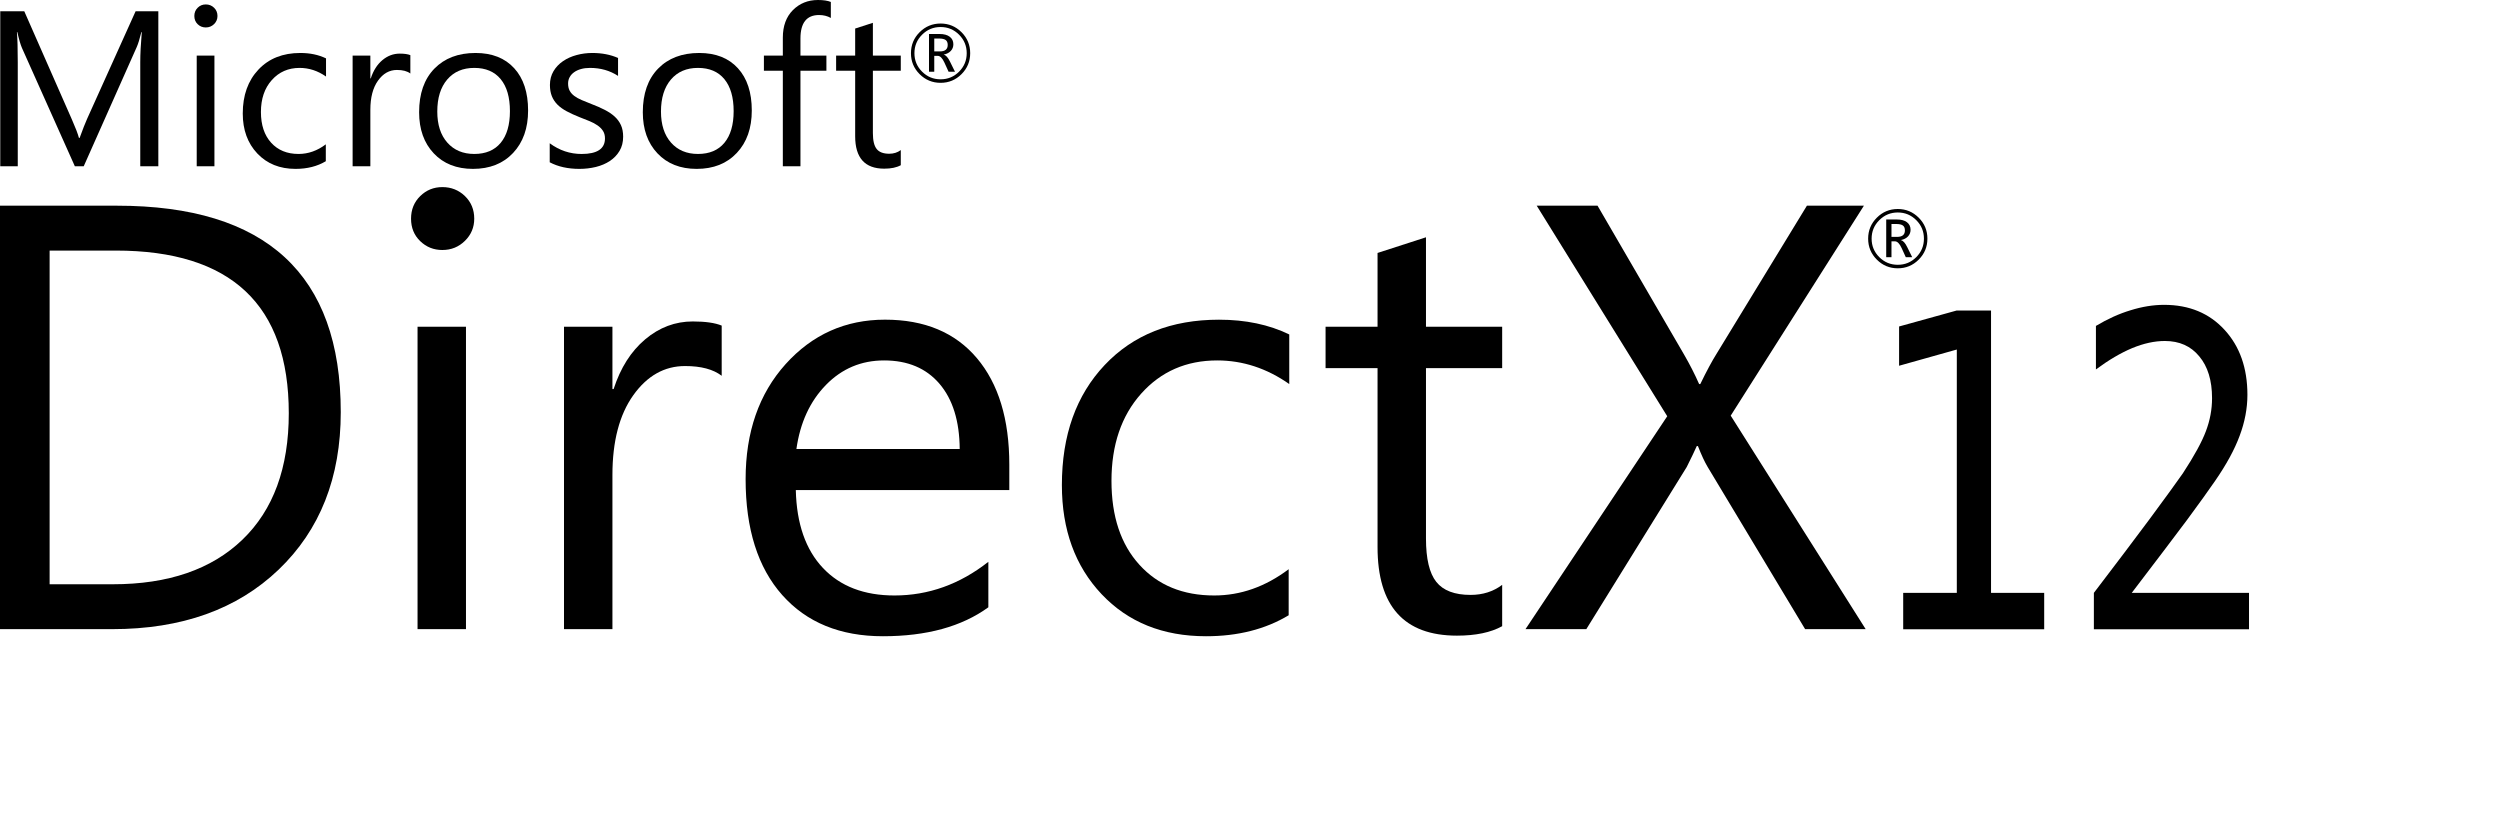
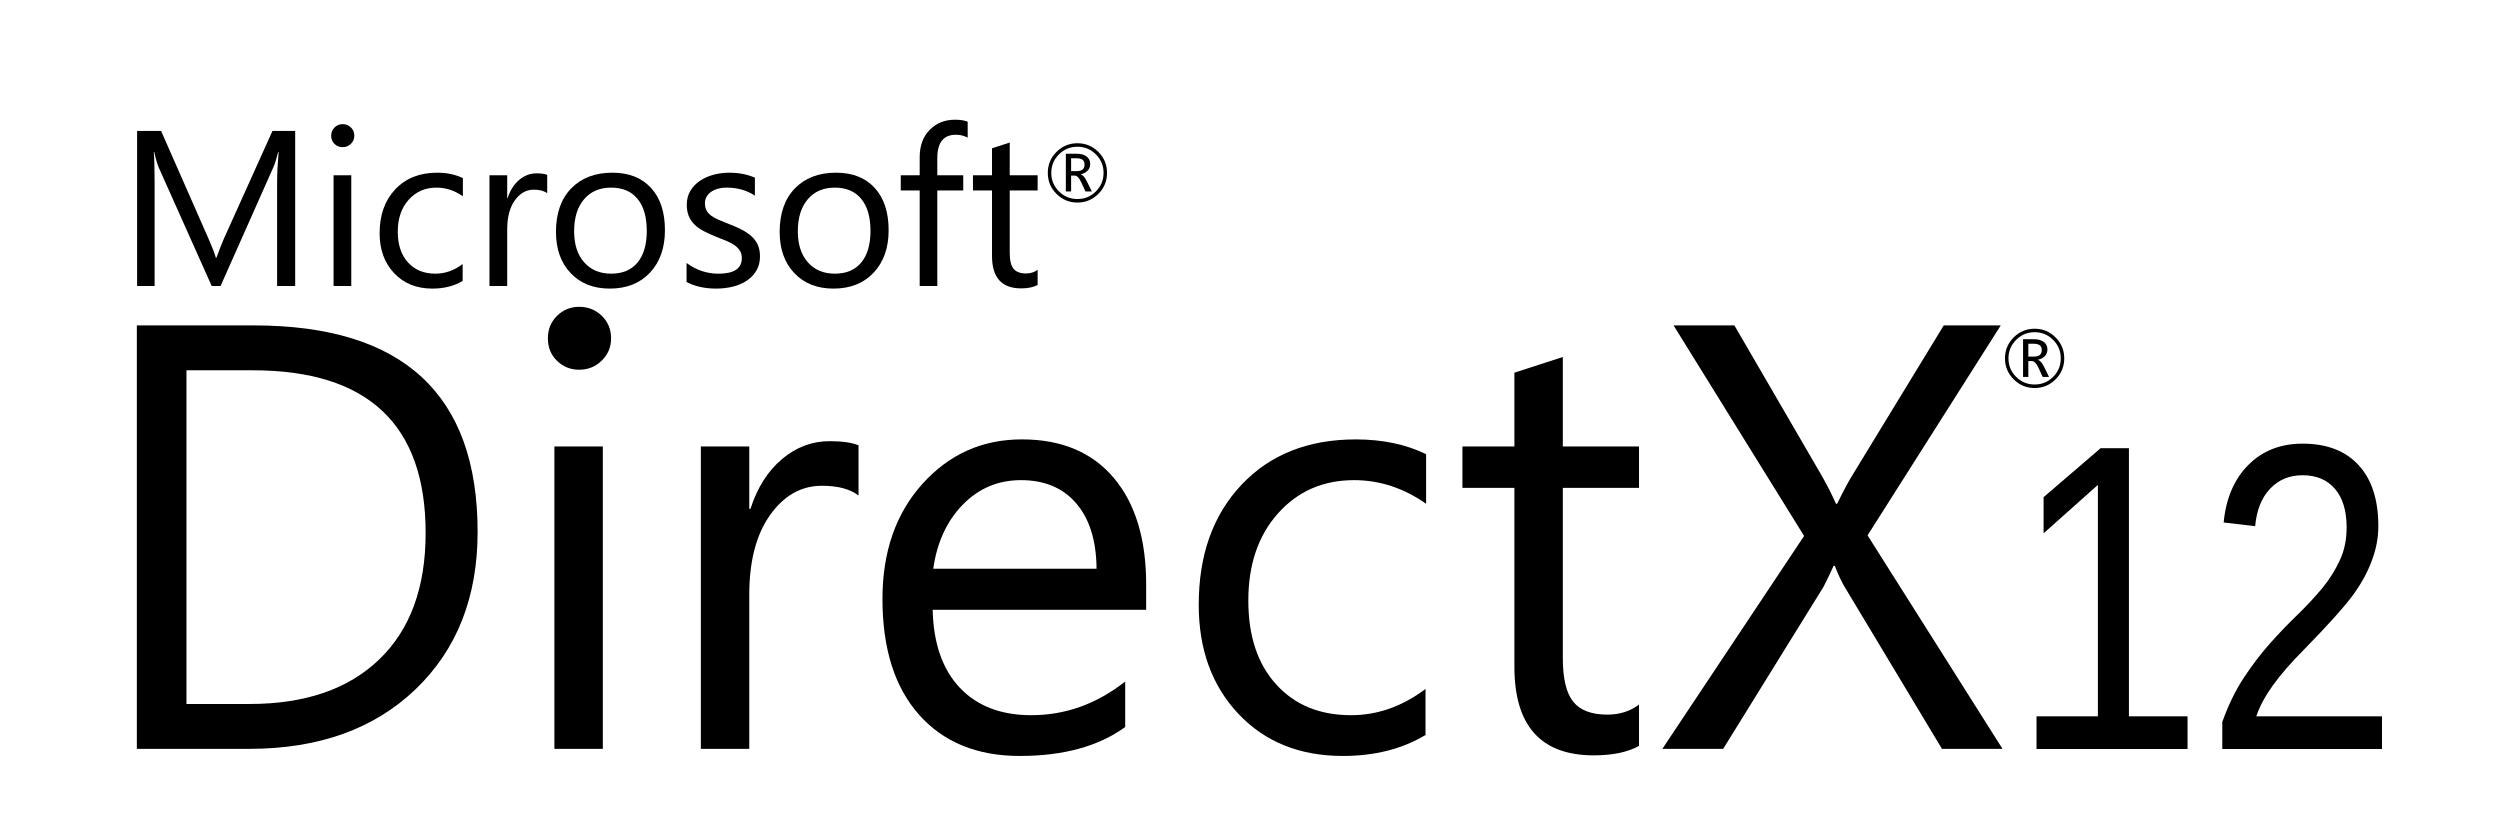
- <svg xmlns="http://www.w3.org/2000/svg" width="1050" height="350" enable-background="new -57.427 -52.094 1050 350" version="1.1" xml:space="preserve">
-   <g class="layer">
-     <path d="m66.5,69.84l-7.59,0l0,-43.68c0,-3.46 0.22,-7.68 0.64,-12.67l-0.18,0c-0.73,2.93 -1.38,5.04 -1.96,6.31l-22.25,50.04l-3.72,0l-22.21,-49.68c-0.63,-1.45 -1.28,-3.68 -1.95,-6.67l-0.18,0c0.24,2.6 0.36,6.85 0.36,12.76l0,43.59l-7.35,0l0,-65.12l10.08,0l19.98,45.41c1.54,3.48 2.54,6.09 2.99,7.81l0.28,0c1.3,-3.57 2.34,-6.23 3.13,-7.99l20.39,-45.23l9.54,0l0,65.12z" id="svg_1" />
-     <path d="m86.43,11.53c-1.33,0 -2.47,-0.45 -3.4,-1.36c-0.94,-0.91 -1.41,-2.06 -1.41,-3.45c0,-1.39 0.47,-2.55 1.41,-3.47c0.93,-0.93 2.07,-1.39 3.4,-1.39c1.36,0 2.52,0.46 3.48,1.39c0.95,0.92 1.43,2.08 1.43,3.47c0,1.33 -0.48,2.47 -1.43,3.41c-0.96,0.93 -2.12,1.4 -3.48,1.4zm3.63,58.31l-7.44,0l0,-46.5l7.44,0l0,46.5z" id="svg_2" />
-     <path d="m136.84,67.71c-3.58,2.15 -7.81,3.22 -12.72,3.22c-6.63,0 -11.98,-2.16 -16.05,-6.47c-4.07,-4.31 -6.11,-9.91 -6.11,-16.78c0,-7.66 2.2,-13.81 6.59,-18.46c4.38,-4.65 10.24,-6.97 17.57,-6.97c4.09,0 7.69,0.76 10.81,2.27l0,7.63c-3.45,-2.42 -7.15,-3.63 -11.08,-3.63c-4.76,0 -8.65,1.7 -11.69,5.11c-3.05,3.4 -4.57,7.87 -4.57,13.42c0,5.44 1.43,9.74 4.29,12.89c2.86,3.15 6.7,4.72 11.51,4.72c4.06,0 7.88,-1.34 11.45,-4.04l0,7.09z" id="svg_3" />
-     <path d="m172.35,30.88c-1.3,-1 -3.18,-1.5 -5.63,-1.5c-3.18,0 -5.84,1.5 -7.97,4.5c-2.14,2.99 -3.2,7.08 -3.2,12.26l0,23.7l-7.45,0l0,-46.5l7.45,0l0,9.58l0.18,0c1.06,-3.27 2.68,-5.82 4.86,-7.65c2.18,-1.83 4.61,-2.75 7.31,-2.75c1.94,0 3.42,0.22 4.45,0.64l0,7.72z" id="svg_4" />
-     <path d="m198.64,70.93c-6.87,0 -12.36,-2.17 -16.46,-6.52c-4.1,-4.34 -6.15,-10.1 -6.15,-17.27c0,-7.81 2.13,-13.91 6.4,-18.3c4.27,-4.39 10.04,-6.59 17.3,-6.59c6.93,0 12.34,2.14 16.24,6.41s5.83,10.18 5.83,17.75c0,7.42 -2.1,13.36 -6.29,17.82c-4.19,4.47 -9.82,6.7 -16.87,6.7zm0.55,-42.41c-4.79,0 -8.57,1.62 -11.36,4.88c-2.78,3.25 -4.17,7.74 -4.17,13.46c0,5.51 1.4,9.86 4.22,13.04s6.58,4.76 11.31,4.76c4.81,0 8.51,-1.55 11.1,-4.67c2.59,-3.12 3.88,-7.56 3.88,-13.31c0,-5.81 -1.29,-10.29 -3.88,-13.44c-2.59,-3.15 -6.29,-4.72 -11.1,-4.72z" id="svg_5" />
-     <path d="m230.88,68.16l0,-7.99c4.06,3 8.52,4.5 13.4,4.5c6.54,0 9.81,-2.18 9.81,-6.54c0,-1.24 -0.28,-2.3 -0.84,-3.16c-0.56,-0.86 -1.32,-1.63 -2.27,-2.29c-0.96,-0.67 -2.08,-1.27 -3.36,-1.8c-1.29,-0.53 -2.68,-1.08 -4.16,-1.65c-2.06,-0.82 -3.87,-1.65 -5.43,-2.48s-2.86,-1.77 -3.9,-2.81c-1.04,-1.05 -1.83,-2.24 -2.36,-3.57c-0.53,-1.33 -0.8,-2.89 -0.8,-4.68c0,-2.18 0.5,-4.1 1.5,-5.79c1,-1.68 2.33,-3.08 4,-4.22c1.66,-1.13 3.56,-1.99 5.7,-2.56c2.13,-0.58 4.33,-0.87 6.61,-0.87c4.02,0 7.62,0.7 10.8,2.09l0,7.54c-3.42,-2.24 -7.35,-3.36 -11.8,-3.36c-1.4,0 -2.65,0.16 -3.77,0.48c-1.12,0.31 -2.08,0.76 -2.89,1.34c-0.8,0.57 -1.42,1.26 -1.86,2.06c-0.44,0.8 -0.66,1.69 -0.66,2.66c0,1.21 0.22,2.22 0.66,3.04c0.44,0.82 1.08,1.54 1.93,2.18c0.85,0.64 1.88,1.21 3.09,1.73c1.21,0.51 2.59,1.07 4.13,1.68c2.06,0.78 3.91,1.59 5.54,2.43s3.03,1.77 4.18,2.81c1.15,1.05 2.04,2.25 2.66,3.61c0.62,1.36 0.93,2.98 0.93,4.86c0,2.3 -0.51,4.3 -1.52,5.99c-1.02,1.7 -2.37,3.11 -4.07,4.23c-1.69,1.12 -3.65,1.95 -5.86,2.5c-2.21,0.54 -4.52,0.81 -6.94,0.81c-4.79,0 -8.94,-0.92 -12.45,-2.77z" id="svg_6" />
-     <path d="m292.6,70.93c-6.88,0 -12.36,-2.17 -16.47,-6.52c-4.1,-4.34 -6.15,-10.1 -6.15,-17.27c0,-7.81 2.14,-13.91 6.4,-18.3c4.27,-4.39 10.04,-6.59 17.31,-6.59c6.93,0 12.34,2.14 16.23,6.41s5.83,10.18 5.83,17.75c0,7.42 -2.09,13.36 -6.29,17.82c-4.19,4.47 -9.81,6.7 -16.86,6.7zm0.54,-42.41c-4.78,0 -8.57,1.62 -11.35,4.88s-4.18,7.74 -4.18,13.46c0,5.51 1.41,9.86 4.22,13.04s6.59,4.76 11.31,4.76c4.81,0 8.51,-1.55 11.1,-4.67c2.59,-3.12 3.89,-7.56 3.89,-13.31c0,-5.81 -1.3,-10.29 -3.89,-13.44c-2.59,-3.15 -6.29,-4.72 -11.1,-4.72z" id="svg_7" />
-     <path d="m348.95,7.54c-1.45,-0.82 -3.1,-1.23 -4.95,-1.23c-5.21,0 -7.81,3.29 -7.81,9.86l0,7.17l10.9,0l0,6.36l-10.9,0l0,40.14l-7.4,0l0,-40.14l-7.95,0l0,-6.36l7.95,0l0,-7.54c0,-4.87 1.41,-8.72 4.22,-11.55c2.82,-2.83 6.33,-4.25 10.53,-4.25c2.27,0 4.08,0.27 5.41,0.82l0,6.72z" id="svg_8" />
-     <path d="m378.33,69.39c-1.76,0.97 -4.07,1.45 -6.95,1.45c-8.14,0 -12.21,-4.54 -12.21,-13.62l0,-27.52l-8,0l0,-6.36l8,0l0,-11.35l7.44,-2.41l0,13.76l11.72,0l0,6.36l-11.72,0l0,26.2c0,3.12 0.53,5.34 1.59,6.67c1.06,1.34 2.82,2 5.27,2c1.88,0 3.5,-0.51 4.86,-1.54l0,6.36z" id="svg_9" />
-     <path d="m0,264.24l0,-177.85l49.11,0c62.67,0 94.01,28.9 94.01,86.7c0,27.45 -8.7,49.5 -26.1,66.16c-17.41,16.66 -40.71,24.99 -69.89,24.99l-47.13,0zm20.84,-158.99l0,140.14l26.54,0c23.31,0 41.46,-6.24 54.44,-18.73c12.98,-12.48 19.47,-30.18 19.47,-53.08c0,-45.56 -24.22,-68.34 -72.67,-68.34l-27.78,0l0,0.01z" id="svg_10" />
-     <path d="m185.79,105c-3.64,0 -6.74,-1.24 -9.3,-3.72c-2.57,-2.48 -3.85,-5.63 -3.85,-9.43c0,-3.8 1.28,-6.97 3.85,-9.49c2.56,-2.52 5.66,-3.78 9.3,-3.78c3.72,0 6.88,1.26 9.49,3.78c2.6,2.52 3.9,5.69 3.9,9.49c0,3.64 -1.3,6.74 -3.9,9.3c-2.61,2.57 -5.77,3.85 -9.49,3.85zm9.92,159.24l-20.34,0l0,-127l20.34,0l0,127z" id="svg_11" />
-     <path d="m303.11,157.83c-3.55,-2.73 -8.68,-4.09 -15.38,-4.09c-8.68,0 -15.93,4.09 -21.76,12.27c-5.83,8.19 -8.75,19.35 -8.75,33.49l0,64.74l-20.34,0l0,-127l20.34,0l0,26.17l0.5,0c2.89,-8.93 7.32,-15.89 13.27,-20.9c5.95,-5 12.61,-7.5 19.97,-7.5c5.29,0 9.34,0.58 12.15,1.74l0,21.08z" id="svg_12" />
-     <path d="m423.91,205.83l-89.67,0c0.33,14.14 4.14,25.05 11.41,32.74c7.28,7.69 17.28,11.53 30.02,11.53c14.3,0 27.45,-4.71 39.44,-14.14l0,19.1c-11.17,8.11 -25.92,12.16 -44.28,12.16c-17.94,0 -32.04,-5.77 -42.29,-17.3c-10.25,-11.54 -15.38,-27.76 -15.38,-48.68c0,-19.76 5.6,-35.86 16.8,-48.31c11.21,-12.44 25.12,-18.67 41.74,-18.67s29.47,5.38 38.57,16.13c9.09,10.75 13.64,25.67 13.64,44.77l0,10.67zm-20.83,-17.24c-0.09,-11.74 -2.92,-20.88 -8.5,-27.41c-5.58,-6.53 -13.33,-9.8 -23.25,-9.8c-9.6,0 -17.74,3.43 -24.44,10.3s-10.83,15.83 -12.4,26.91l68.59,0z" id="svg_13" />
-     <path d="m541.24,258.41c-9.76,5.87 -21.33,8.81 -34.73,8.81c-18.1,0 -32.72,-5.89 -43.84,-17.67c-11.12,-11.79 -16.68,-27.06 -16.68,-45.83c0,-20.92 5.99,-37.72 17.98,-50.41c11.99,-12.7 27.99,-19.04 48,-19.04c11.16,0 21,2.06 29.52,6.2l0,20.83c-9.43,-6.61 -19.52,-9.92 -30.26,-9.92c-12.99,0 -23.63,4.65 -31.94,13.95c-8.31,9.31 -12.47,21.52 -12.47,36.65c0,14.89 3.91,26.63 11.73,35.22c7.81,8.61 18.29,12.9 31.43,12.9c11.08,0 21.5,-3.68 31.26,-11.03l0,19.34z" id="svg_14" />
-     <path d="m630.91,263c-4.8,2.65 -11.12,3.97 -18.98,3.97c-22.24,0 -33.36,-12.4 -33.36,-37.21l0,-75.15l-21.83,0l0,-17.37l21.83,0l0,-31l20.34,-6.58l0,37.58l32,0l0,17.37l-32,0l0,71.56c0,8.52 1.44,14.59 4.34,18.23c2.89,3.64 7.69,5.46 14.39,5.46c5.12,0 9.55,-1.41 13.27,-4.22l0,17.36z" id="svg_15" />
-     <path d="m783.58,264.24l-25.43,0l-40.92,-68.09c-1.24,-2.06 -2.61,-5 -4.1,-8.8l-0.49,0c-0.83,1.9 -2.23,4.84 -4.22,8.8l-42.17,68.09l-25.54,0l59.53,-89.42l-54.82,-88.43l25.55,0l36.33,62.51c2.4,4.14 4.51,8.27 6.33,12.4l0.5,0c2.64,-5.46 4.96,-9.75 6.94,-12.9l37.83,-62.01l23.94,0l-55.94,88.18l56.68,89.67z" id="svg_16" transform="matrix(1 0 0 1 0 0)" />
-     <path d="m395.05,34.79c-3.44,0 -6.38,-1.22 -8.81,-3.65c-2.43,-2.43 -3.64,-5.36 -3.64,-8.8c0,-3.45 1.21,-6.38 3.64,-8.81c2.43,-2.43 5.37,-3.65 8.81,-3.65c3.43,0 6.36,1.22 8.79,3.65c2.43,2.43 3.64,5.36 3.64,8.81c0,3.44 -1.21,6.37 -3.64,8.8c-2.43,2.43 -5.36,3.65 -8.79,3.65zm0,-23.44c-3.04,0 -5.63,1.07 -7.77,3.22c-2.15,2.14 -3.22,4.73 -3.22,7.77c0,3.03 1.07,5.62 3.22,7.76c2.14,2.14 4.73,3.21 7.77,3.21c3.03,0 5.62,-1.07 7.76,-3.21s3.21,-4.73 3.21,-7.76c0,-3.03 -1.07,-5.62 -3.21,-7.77c-2.14,-2.15 -4.73,-3.22 -7.76,-3.22zm6.04,18.77l-2.69,0l-1.73,-3.8c-0.87,-1.9 -1.81,-2.86 -2.82,-2.86l-1.46,0l0,6.66l-2.21,0l0,-15.84l4.45,0c1.85,0 3.27,0.39 4.28,1.17c1,0.77 1.5,1.82 1.5,3.15c0,1.09 -0.35,2.01 -1.06,2.77c-0.7,0.77 -1.68,1.28 -2.94,1.55l0,0.06c0.87,0.19 1.74,1.16 2.6,2.92l2.08,4.22zm-8.7,-13.94l0,5.41l2.38,0c2.18,0 3.27,-0.91 3.27,-2.72c0,-0.98 -0.3,-1.67 -0.88,-2.08c-0.59,-0.41 -1.52,-0.61 -2.79,-0.61l-1.98,0z" id="svg_19" />
-     <path d="m797.07,112.69c-3.44,0 -6.38,-1.22 -8.8,-3.65c-2.43,-2.43 -3.65,-5.36 -3.65,-8.81c0,-3.44 1.22,-6.37 3.65,-8.8c2.42,-2.43 5.36,-3.65 8.8,-3.65c3.43,0 6.36,1.22 8.79,3.65c2.43,2.43 3.65,5.36 3.65,8.8c0,3.45 -1.22,6.38 -3.65,8.81c-2.43,2.43 -5.36,3.65 -8.79,3.65zm0,-23.45c-3.03,0 -5.62,1.08 -7.77,3.23c-2.14,2.14 -3.22,4.73 -3.22,7.76c0,3.04 1.07,5.63 3.22,7.77c2.15,2.14 4.74,3.21 7.77,3.21c3.04,0 5.62,-1.07 7.77,-3.21c2.14,-2.15 3.21,-4.73 3.21,-7.77c0,-3.03 -1.07,-5.62 -3.21,-7.76c-2.15,-2.15 -4.73,-3.23 -7.77,-3.23zm6.05,18.78l-2.69,0l-1.73,-3.8c-0.87,-1.91 -1.82,-2.86 -2.82,-2.86l-1.46,0l0,6.66l-2.21,0l0,-15.84l4.45,0c1.85,0 3.27,0.39 4.27,1.16c1,0.78 1.51,1.83 1.51,3.16c0,1.08 -0.36,2.01 -1.06,2.77c-0.7,0.76 -1.68,1.28 -2.95,1.54l0,0.07c0.88,0.19 1.75,1.16 2.61,2.92l2.08,4.22zm-8.7,-13.94l0,5.41l2.37,0c2.18,0 3.27,-0.91 3.27,-2.73c0,-0.97 -0.29,-1.66 -0.88,-2.07c-0.58,-0.41 -1.52,-0.61 -2.79,-0.61l-1.97,0z" id="svg_20" />
-     <text fill="#000000" font-family="Monospace" font-size="24" font-style="normal" font-weight="normal" id="svg_21" stroke="#000000" stroke-width="0" text-anchor="middle" transform="matrix(6.1326 0 0 7.65025 -4321.45 -1066.45)" x="846.29" xml:space="preserve" y="173.95">12</text>
+ <svg xmlns="http://www.w3.org/2000/svg" width="100%" height="100%" viewBox="0 0 1050 350" version="1.1" xml:space="preserve" style="fill-rule:evenodd;clip-rule:evenodd;stroke-linejoin:round;stroke-miterlimit:2;">
+   <g transform="matrix(1,0,0,1,57.4755,50.2814)">
+     <path id="svg_1" d="M66.5,69.84L58.91,69.84L58.91,26.16C58.91,22.7 59.13,18.48 59.55,13.49L59.37,13.49C58.64,16.42 57.99,18.53 57.41,19.8L35.16,69.84L31.44,69.84L9.23,20.16C8.6,18.71 7.95,16.48 7.28,13.49L7.1,13.49C7.34,16.09 7.46,20.34 7.46,26.25L7.46,69.84L0.11,69.84L0.11,4.72L10.19,4.72L30.17,50.13C31.71,53.61 32.71,56.22 33.16,57.94L33.44,57.94C34.74,54.37 35.78,51.71 36.57,49.95L56.96,4.72L66.5,4.72L66.5,69.84Z" style="fill-rule:nonzero;" />
+     <path id="svg_2" d="M86.43,11.53C85.1,11.53 83.96,11.08 83.03,10.17C82.09,9.26 81.62,8.11 81.62,6.72C81.62,5.33 82.09,4.17 83.03,3.25C83.96,2.32 85.1,1.86 86.43,1.86C87.79,1.86 88.95,2.32 89.91,3.25C90.86,4.17 91.34,5.33 91.34,6.72C91.34,8.05 90.86,9.19 89.91,10.13C88.95,11.06 87.79,11.53 86.43,11.53ZM90.06,69.84L82.62,69.84L82.62,23.34L90.06,23.34L90.06,69.84Z" style="fill-rule:nonzero;" />
+     <path id="svg_3" d="M136.84,67.71C133.26,69.86 129.03,70.93 124.12,70.93C117.49,70.93 112.14,68.77 108.07,64.46C104,60.15 101.96,54.55 101.96,47.68C101.96,40.02 104.16,33.87 108.55,29.22C112.93,24.57 118.79,22.25 126.12,22.25C130.21,22.25 133.81,23.01 136.93,24.52L136.93,32.15C133.48,29.73 129.78,28.52 125.85,28.52C121.09,28.52 117.2,30.22 114.16,33.63C111.11,37.03 109.59,41.5 109.59,47.05C109.59,52.49 111.02,56.79 113.88,59.94C116.74,63.09 120.58,64.66 125.39,64.66C129.45,64.66 133.27,63.32 136.84,60.62L136.84,67.71Z" style="fill-rule:nonzero;" />
+     <path id="svg_4" d="M172.35,30.88C171.05,29.88 169.17,29.38 166.72,29.38C163.54,29.38 160.88,30.88 158.75,33.88C156.61,36.87 155.55,40.96 155.55,46.14L155.55,69.84L148.1,69.84L148.1,23.34L155.55,23.34L155.55,32.92L155.73,32.92C156.79,29.65 158.41,27.1 160.59,25.27C162.77,23.44 165.2,22.52 167.9,22.52C169.84,22.52 171.32,22.74 172.35,23.16L172.35,30.88Z" style="fill-rule:nonzero;" />
+     <path id="svg_5" d="M198.64,70.93C191.77,70.93 186.28,68.76 182.18,64.41C178.08,60.07 176.03,54.31 176.03,47.14C176.03,39.33 178.16,33.23 182.43,28.84C186.7,24.45 192.47,22.25 199.73,22.25C206.66,22.25 212.07,24.39 215.97,28.66C219.87,32.93 221.8,38.84 221.8,46.41C221.8,53.83 219.7,59.77 215.51,64.23C211.32,68.7 205.69,70.93 198.64,70.93ZM199.19,28.52C194.4,28.52 190.62,30.14 187.83,33.4C185.05,36.65 183.66,41.14 183.66,46.86C183.66,52.37 185.06,56.72 187.88,59.9C190.7,63.08 194.46,64.66 199.19,64.66C204,64.66 207.7,63.11 210.29,59.99C212.88,56.87 214.17,52.43 214.17,46.68C214.17,40.87 212.88,36.39 210.29,33.24C207.7,30.09 204,28.52 199.19,28.52Z" style="fill-rule:nonzero;" />
+     <path id="svg_6" d="M230.88,68.16L230.88,60.17C234.94,63.17 239.4,64.67 244.28,64.67C250.82,64.67 254.09,62.49 254.09,58.13C254.09,56.89 253.81,55.83 253.25,54.97C252.69,54.11 251.93,53.34 250.98,52.68C250.02,52.01 248.9,51.41 247.62,50.88C246.33,50.35 244.94,49.8 243.46,49.23C241.4,48.41 239.59,47.58 238.03,46.75C236.47,45.92 235.17,44.98 234.13,43.94C233.09,42.89 232.3,41.7 231.77,40.37C231.24,39.04 230.97,37.48 230.97,35.69C230.97,33.51 231.47,31.59 232.47,29.9C233.47,28.22 234.8,26.82 236.47,25.68C238.13,24.55 240.03,23.69 242.17,23.12C244.3,22.54 246.5,22.25 248.78,22.25C252.8,22.25 256.4,22.95 259.58,24.34L259.58,31.88C256.16,29.64 252.23,28.52 247.78,28.52C246.38,28.52 245.13,28.68 244.01,29C242.89,29.31 241.93,29.76 241.12,30.34C240.32,30.91 239.7,31.6 239.26,32.4C238.82,33.2 238.6,34.09 238.6,35.06C238.6,36.27 238.82,37.28 239.26,38.1C239.7,38.92 240.34,39.64 241.19,40.28C242.04,40.92 243.07,41.49 244.28,42.01C245.49,42.52 246.87,43.08 248.41,43.69C250.47,44.47 252.32,45.28 253.95,46.12C255.58,46.96 256.98,47.89 258.13,48.93C259.28,49.98 260.17,51.18 260.79,52.54C261.41,53.9 261.72,55.52 261.72,57.4C261.72,59.7 261.21,61.7 260.2,63.39C259.18,65.09 257.83,66.5 256.13,67.62C254.44,68.74 252.48,69.57 250.27,70.12C248.06,70.66 245.75,70.93 243.33,70.93C238.54,70.93 234.39,70.01 230.88,68.16Z" style="fill-rule:nonzero;" />
+     <path id="svg_7" d="M292.6,70.93C285.72,70.93 280.24,68.76 276.13,64.41C272.03,60.07 269.98,54.31 269.98,47.14C269.98,39.33 272.12,33.23 276.38,28.84C280.65,24.45 286.42,22.25 293.69,22.25C300.62,22.25 306.03,24.39 309.92,28.66C313.81,32.93 315.75,38.84 315.75,46.41C315.75,53.83 313.66,59.77 309.46,64.23C305.27,68.7 299.65,70.93 292.6,70.93ZM293.14,28.52C288.36,28.52 284.57,30.14 281.79,33.4C279.01,36.66 277.61,41.14 277.61,46.86C277.61,52.37 279.02,56.72 281.83,59.9C284.64,63.08 288.42,64.66 293.14,64.66C297.95,64.66 301.65,63.11 304.24,59.99C306.83,56.87 308.13,52.43 308.13,46.68C308.13,40.87 306.83,36.39 304.24,33.24C301.65,30.09 297.95,28.52 293.14,28.52Z" style="fill-rule:nonzero;" />
+     <path id="svg_8" d="M348.95,7.54C347.5,6.72 345.85,6.31 344,6.31C338.79,6.31 336.19,9.6 336.19,16.17L336.19,23.34L347.09,23.34L347.09,29.7L336.19,29.7L336.19,69.84L328.79,69.84L328.79,29.7L320.84,29.7L320.84,23.34L328.79,23.34L328.79,15.8C328.79,10.93 330.2,7.08 333.01,4.25C335.83,1.42 339.34,0 343.54,0C345.81,0 347.62,0.27 348.95,0.82L348.95,7.54Z" style="fill-rule:nonzero;" />
+     <path id="svg_9" d="M378.33,69.39C376.57,70.36 374.26,70.84 371.38,70.84C363.24,70.84 359.17,66.3 359.17,57.22L359.17,29.7L351.17,29.7L351.17,23.34L359.17,23.34L359.17,11.99L366.61,9.58L366.61,23.34L378.33,23.34L378.33,29.7L366.61,29.7L366.61,55.9C366.61,59.02 367.14,61.24 368.2,62.57C369.26,63.91 371.02,64.57 373.47,64.57C375.35,64.57 376.97,64.06 378.33,63.03L378.33,69.39Z" style="fill-rule:nonzero;" />
+     <path id="svg_10" d="M0,264.24L0,86.39L49.11,86.39C111.78,86.39 143.12,115.29 143.12,173.09C143.12,200.54 134.42,222.59 117.02,239.25C99.61,255.91 76.31,264.24 47.13,264.24L0,264.24ZM20.84,105.24L20.84,245.39L47.38,245.39C70.69,245.39 88.84,239.15 101.82,226.66C114.8,214.18 121.29,196.48 121.29,173.58C121.29,128.02 97.07,105.24 48.62,105.24L20.84,105.24Z" style="fill-rule:nonzero;" />
+     <path id="svg_11" d="M185.79,105C182.15,105 179.05,103.76 176.49,101.28C173.92,98.8 172.64,95.65 172.64,91.85C172.64,88.05 173.92,84.88 176.49,82.36C179.05,79.84 182.15,78.58 185.79,78.58C189.51,78.58 192.67,79.84 195.28,82.36C197.88,84.88 199.18,88.05 199.18,91.85C199.18,95.49 197.88,98.59 195.28,101.15C192.67,103.72 189.51,105 185.79,105ZM195.71,264.24L175.37,264.24L175.37,137.24L195.71,137.24L195.71,264.24Z" style="fill-rule:nonzero;" />
+     <path id="svg_12" d="M303.11,157.83C299.56,155.1 294.43,153.74 287.73,153.74C279.05,153.74 271.8,157.83 265.97,166.01C260.14,174.2 257.22,185.36 257.22,199.5L257.22,264.24L236.88,264.24L236.88,137.24L257.22,137.24L257.22,163.41L257.72,163.41C260.61,154.48 265.04,147.52 270.99,142.51C276.94,137.51 283.6,135.01 290.96,135.01C296.25,135.01 300.3,135.59 303.11,136.75L303.11,157.83Z" style="fill-rule:nonzero;" />
+     <path id="svg_13" d="M423.91,205.83L334.24,205.83C334.57,219.97 338.38,230.88 345.65,238.57C352.93,246.26 362.93,250.1 375.67,250.1C389.97,250.1 403.12,245.39 415.11,235.96L415.11,255.06C403.94,263.17 389.19,267.22 370.83,267.22C352.89,267.22 338.79,261.45 328.54,249.92C318.29,238.38 313.16,222.16 313.16,201.24C313.16,181.48 318.76,165.38 329.96,152.93C341.17,140.49 355.08,134.26 371.7,134.26C388.32,134.26 401.17,139.64 410.27,150.39C419.36,161.14 423.91,176.06 423.91,195.16L423.91,205.83ZM403.08,188.59C402.99,176.85 400.16,167.71 394.58,161.18C389,154.65 381.25,151.38 371.33,151.38C361.73,151.38 353.59,154.81 346.89,161.68C340.19,168.55 336.06,177.51 334.49,188.59L403.08,188.59Z" style="fill-rule:nonzero;" />
+     <path id="svg_14" d="M541.24,258.41C531.48,264.28 519.91,267.22 506.51,267.22C488.41,267.22 473.79,261.33 462.67,249.55C451.55,237.76 445.99,222.49 445.99,203.72C445.99,182.8 451.98,166 463.97,153.31C475.96,140.61 491.96,134.27 511.97,134.27C523.13,134.27 532.97,136.33 541.49,140.47L541.49,161.3C532.06,154.69 521.97,151.38 511.23,151.38C498.24,151.38 487.6,156.03 479.29,165.33C470.98,174.64 466.82,186.85 466.82,201.98C466.82,216.87 470.73,228.61 478.55,237.2C486.36,245.81 496.84,250.1 509.98,250.1C521.06,250.1 531.48,246.42 541.24,239.07L541.24,258.41Z" style="fill-rule:nonzero;" />
+     <path id="svg_15" d="M630.91,263C626.11,265.65 619.79,266.97 611.93,266.97C589.69,266.97 578.57,254.57 578.57,229.76L578.57,154.61L556.74,154.61L556.74,137.24L578.57,137.24L578.57,106.24L598.91,99.66L598.91,137.24L630.91,137.24L630.91,154.61L598.91,154.61L598.91,226.17C598.91,234.69 600.35,240.76 603.25,244.4C606.14,248.04 610.94,249.86 617.64,249.86C622.76,249.86 627.19,248.45 630.91,245.64L630.91,263Z" style="fill-rule:nonzero;" />
+     <path id="svg_16" d="M783.58,264.24L758.15,264.24L717.23,196.15C715.99,194.09 714.62,191.15 713.13,187.35L712.64,187.35C711.81,189.25 710.41,192.19 708.42,196.15L666.25,264.24L640.71,264.24L700.24,174.82L645.42,86.39L670.97,86.39L707.3,148.9C709.7,153.04 711.81,157.17 713.63,161.3L714.13,161.3C716.77,155.84 719.09,151.55 721.07,148.4L758.9,86.39L782.84,86.39L726.9,174.57L783.58,264.24Z" style="fill-rule:nonzero;" />
+     <path id="svg_19" d="M395.05,34.79C391.61,34.79 388.67,33.57 386.24,31.14C383.81,28.71 382.6,25.78 382.6,22.34C382.6,18.89 383.81,15.96 386.24,13.53C388.67,11.1 391.61,9.88 395.05,9.88C398.48,9.88 401.41,11.1 403.84,13.53C406.27,15.96 407.48,18.89 407.48,22.34C407.48,25.78 406.27,28.71 403.84,31.14C401.41,33.57 398.48,34.79 395.05,34.79ZM395.05,11.35C392.01,11.35 389.42,12.42 387.28,14.57C385.13,16.71 384.06,19.3 384.06,22.34C384.06,25.37 385.13,27.96 387.28,30.1C389.42,32.24 392.01,33.31 395.05,33.31C398.08,33.31 400.67,32.24 402.81,30.1C404.95,27.96 406.02,25.37 406.02,22.34C406.02,19.31 404.95,16.72 402.81,14.57C400.67,12.42 398.08,11.35 395.05,11.35ZM401.09,30.12L398.4,30.12L396.67,26.32C395.8,24.42 394.86,23.46 393.85,23.46L392.39,23.46L392.39,30.12L390.18,30.12L390.18,14.28L394.63,14.28C396.48,14.28 397.9,14.67 398.91,15.45C399.91,16.22 400.41,17.27 400.41,18.6C400.41,19.69 400.06,20.61 399.35,21.37C398.65,22.14 397.67,22.65 396.41,22.92L396.41,22.98C397.28,23.17 398.15,24.14 399.01,25.9L401.09,30.12ZM392.39,16.18L392.39,21.59L394.77,21.59C396.95,21.59 398.04,20.68 398.04,18.87C398.04,17.89 397.74,17.2 397.16,16.79C396.57,16.38 395.64,16.18 394.37,16.18L392.39,16.18Z" style="fill-rule:nonzero;" />
+     <path id="svg_20" d="M797.07,112.69C793.63,112.69 790.69,111.47 788.27,109.04C785.84,106.61 784.62,103.68 784.62,100.23C784.62,96.79 785.84,93.86 788.27,91.43C790.69,89 793.63,87.78 797.07,87.78C800.5,87.78 803.43,89 805.86,91.43C808.29,93.86 809.51,96.79 809.51,100.23C809.51,103.68 808.29,106.61 805.86,109.04C803.43,111.47 800.5,112.69 797.07,112.69ZM797.07,89.24C794.04,89.24 791.45,90.32 789.3,92.47C787.16,94.61 786.08,97.2 786.08,100.23C786.08,103.27 787.15,105.86 789.3,108C791.45,110.14 794.04,111.21 797.07,111.21C800.11,111.21 802.69,110.14 804.84,108C806.98,105.85 808.05,103.27 808.05,100.23C808.05,97.2 806.98,94.61 804.84,92.47C802.69,90.32 800.11,89.24 797.07,89.24ZM803.12,108.02L800.43,108.02L798.7,104.22C797.83,102.31 796.88,101.36 795.88,101.36L794.42,101.36L794.42,108.02L792.21,108.02L792.21,92.18L796.66,92.18C798.51,92.18 799.93,92.57 800.93,93.34C801.93,94.12 802.44,95.17 802.44,96.5C802.44,97.58 802.08,98.51 801.38,99.27C800.68,100.03 799.7,100.55 798.43,100.81L798.43,100.88C799.31,101.07 800.18,102.04 801.04,103.8L803.12,108.02ZM794.42,94.08L794.42,99.49L796.79,99.49C798.97,99.49 800.06,98.58 800.06,96.76C800.06,95.79 799.77,95.1 799.18,94.69C798.6,94.28 797.66,94.08 796.39,94.08L794.42,94.08Z" style="fill-rule:nonzero;" />
+     <g id="svg_21" transform="matrix(6.1326,0,0,7.65025,868.508,264.311)">
+       <text x="-13.348px" y="0px" style="font-family:'ArialMT', 'Arial', sans-serif;font-size:24px;">12</text>
+     </g>
  </g>
</svg>
